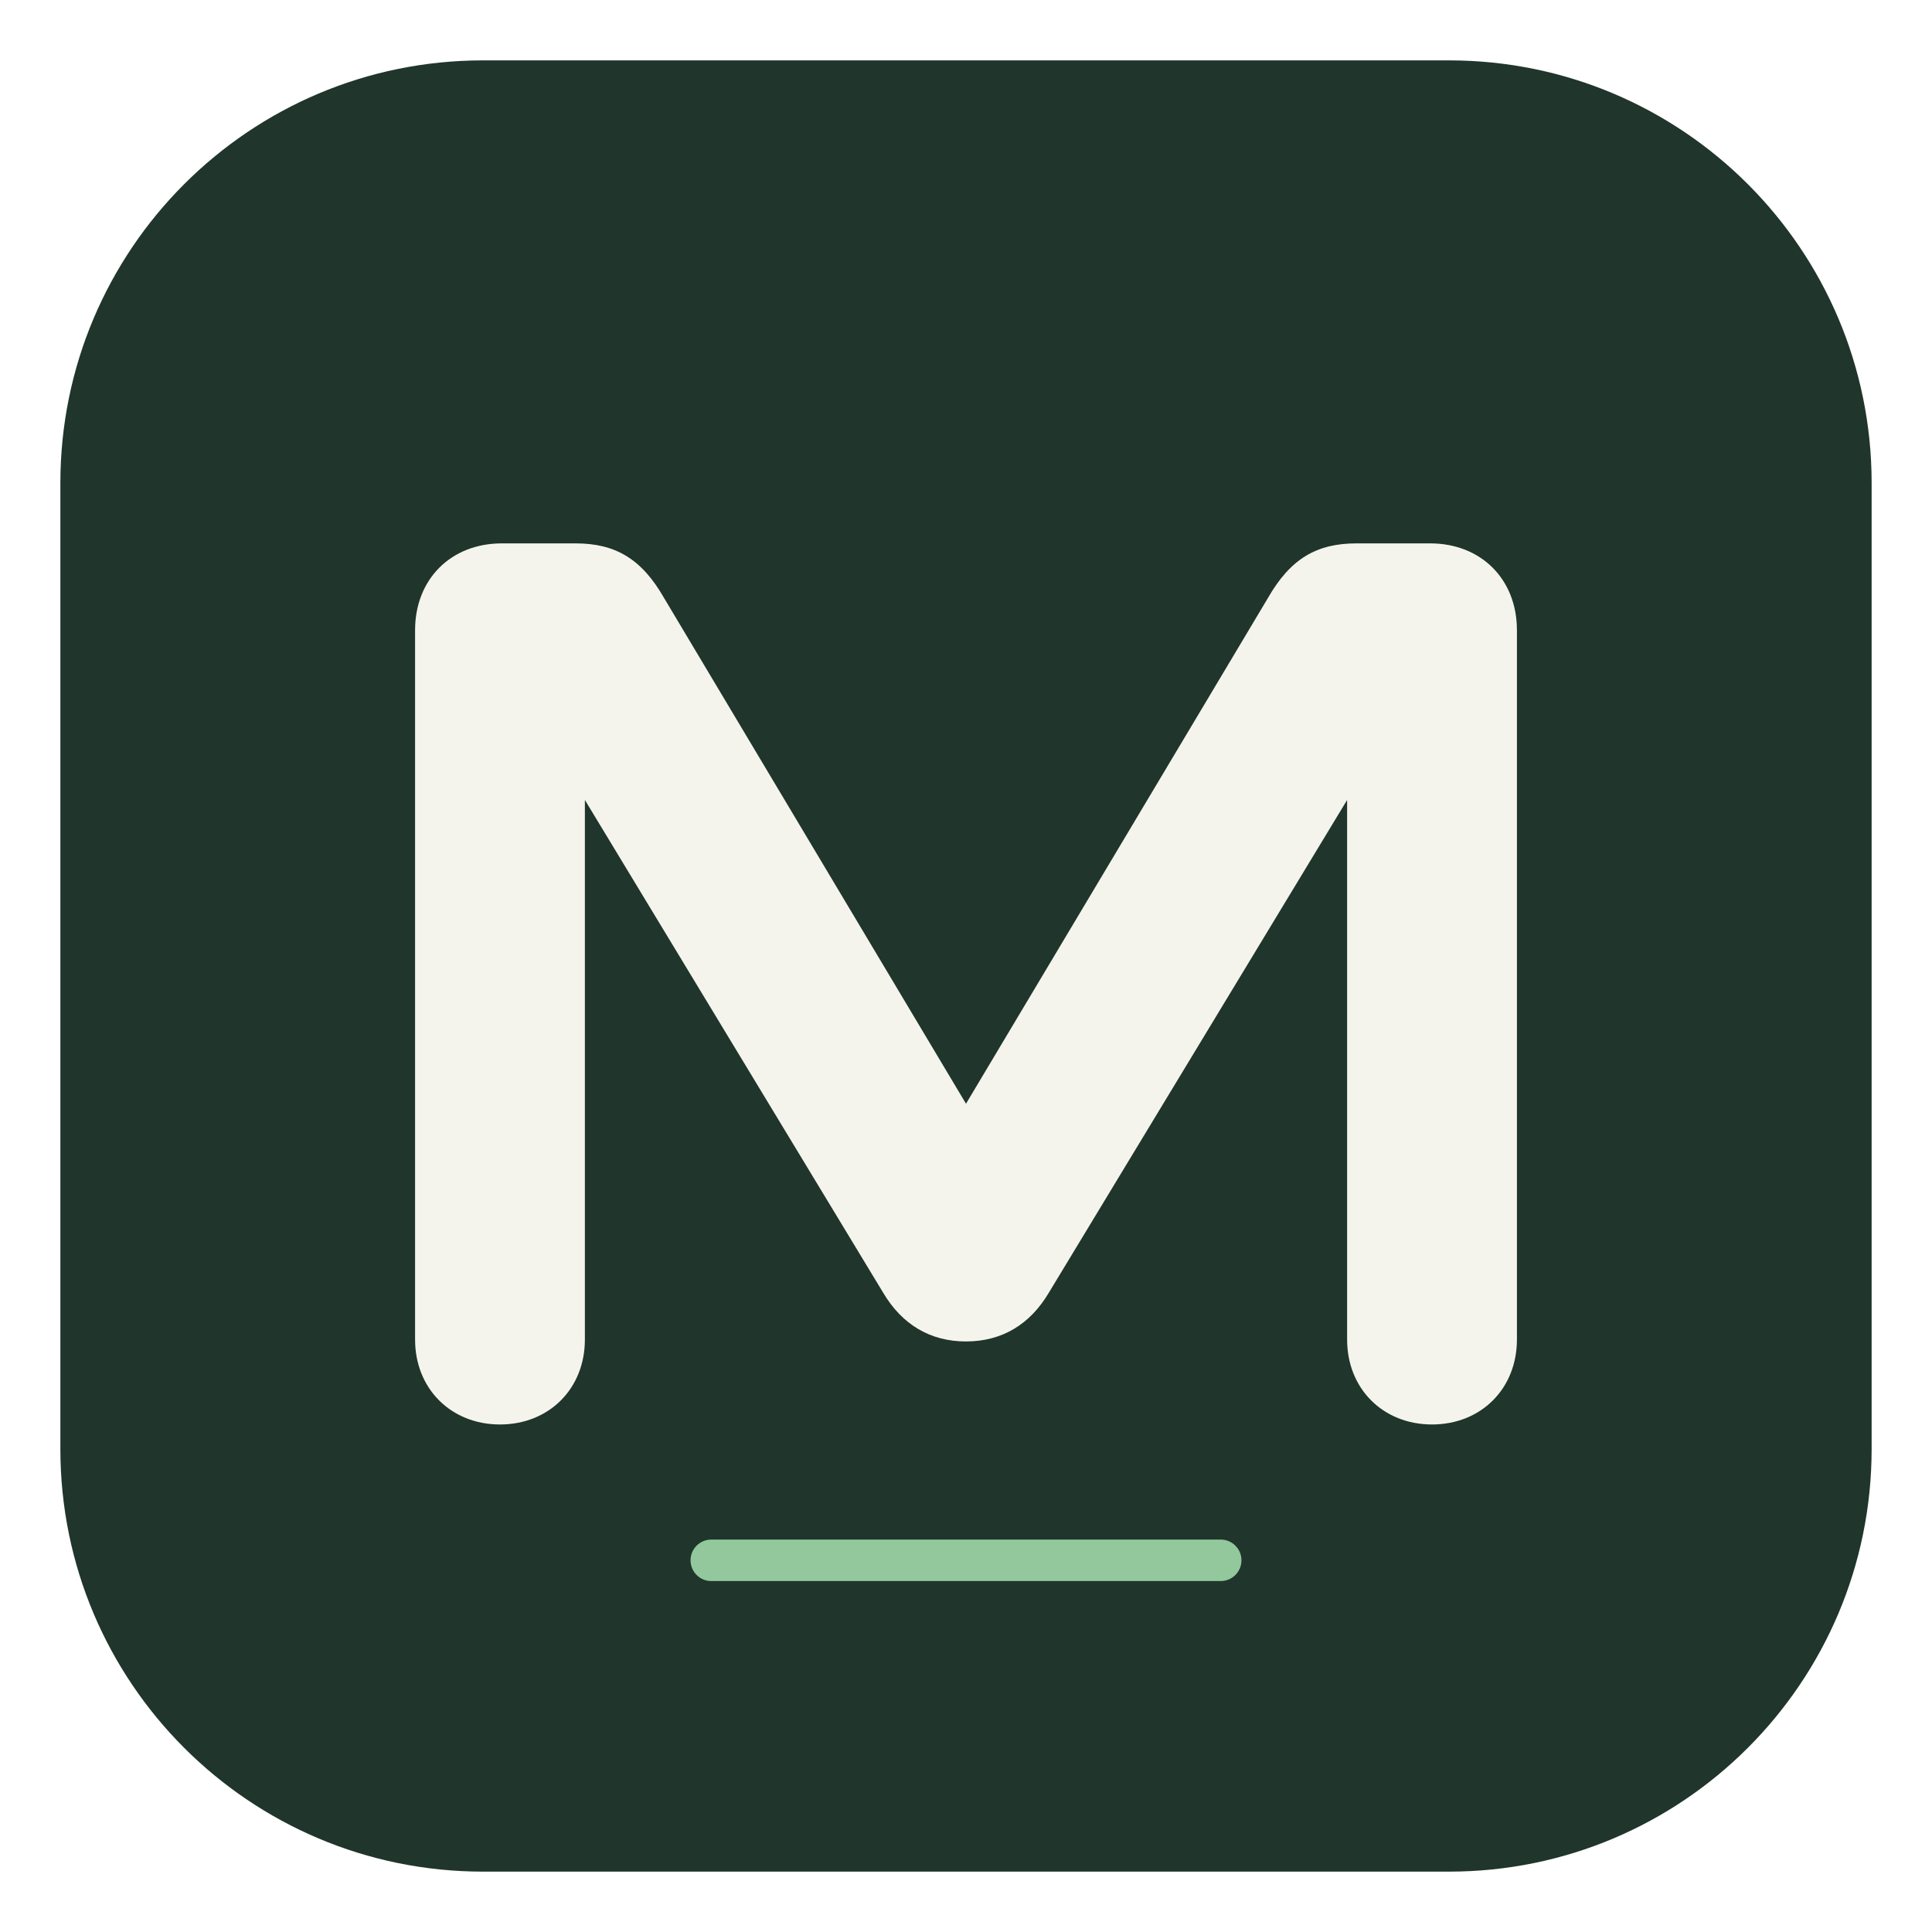
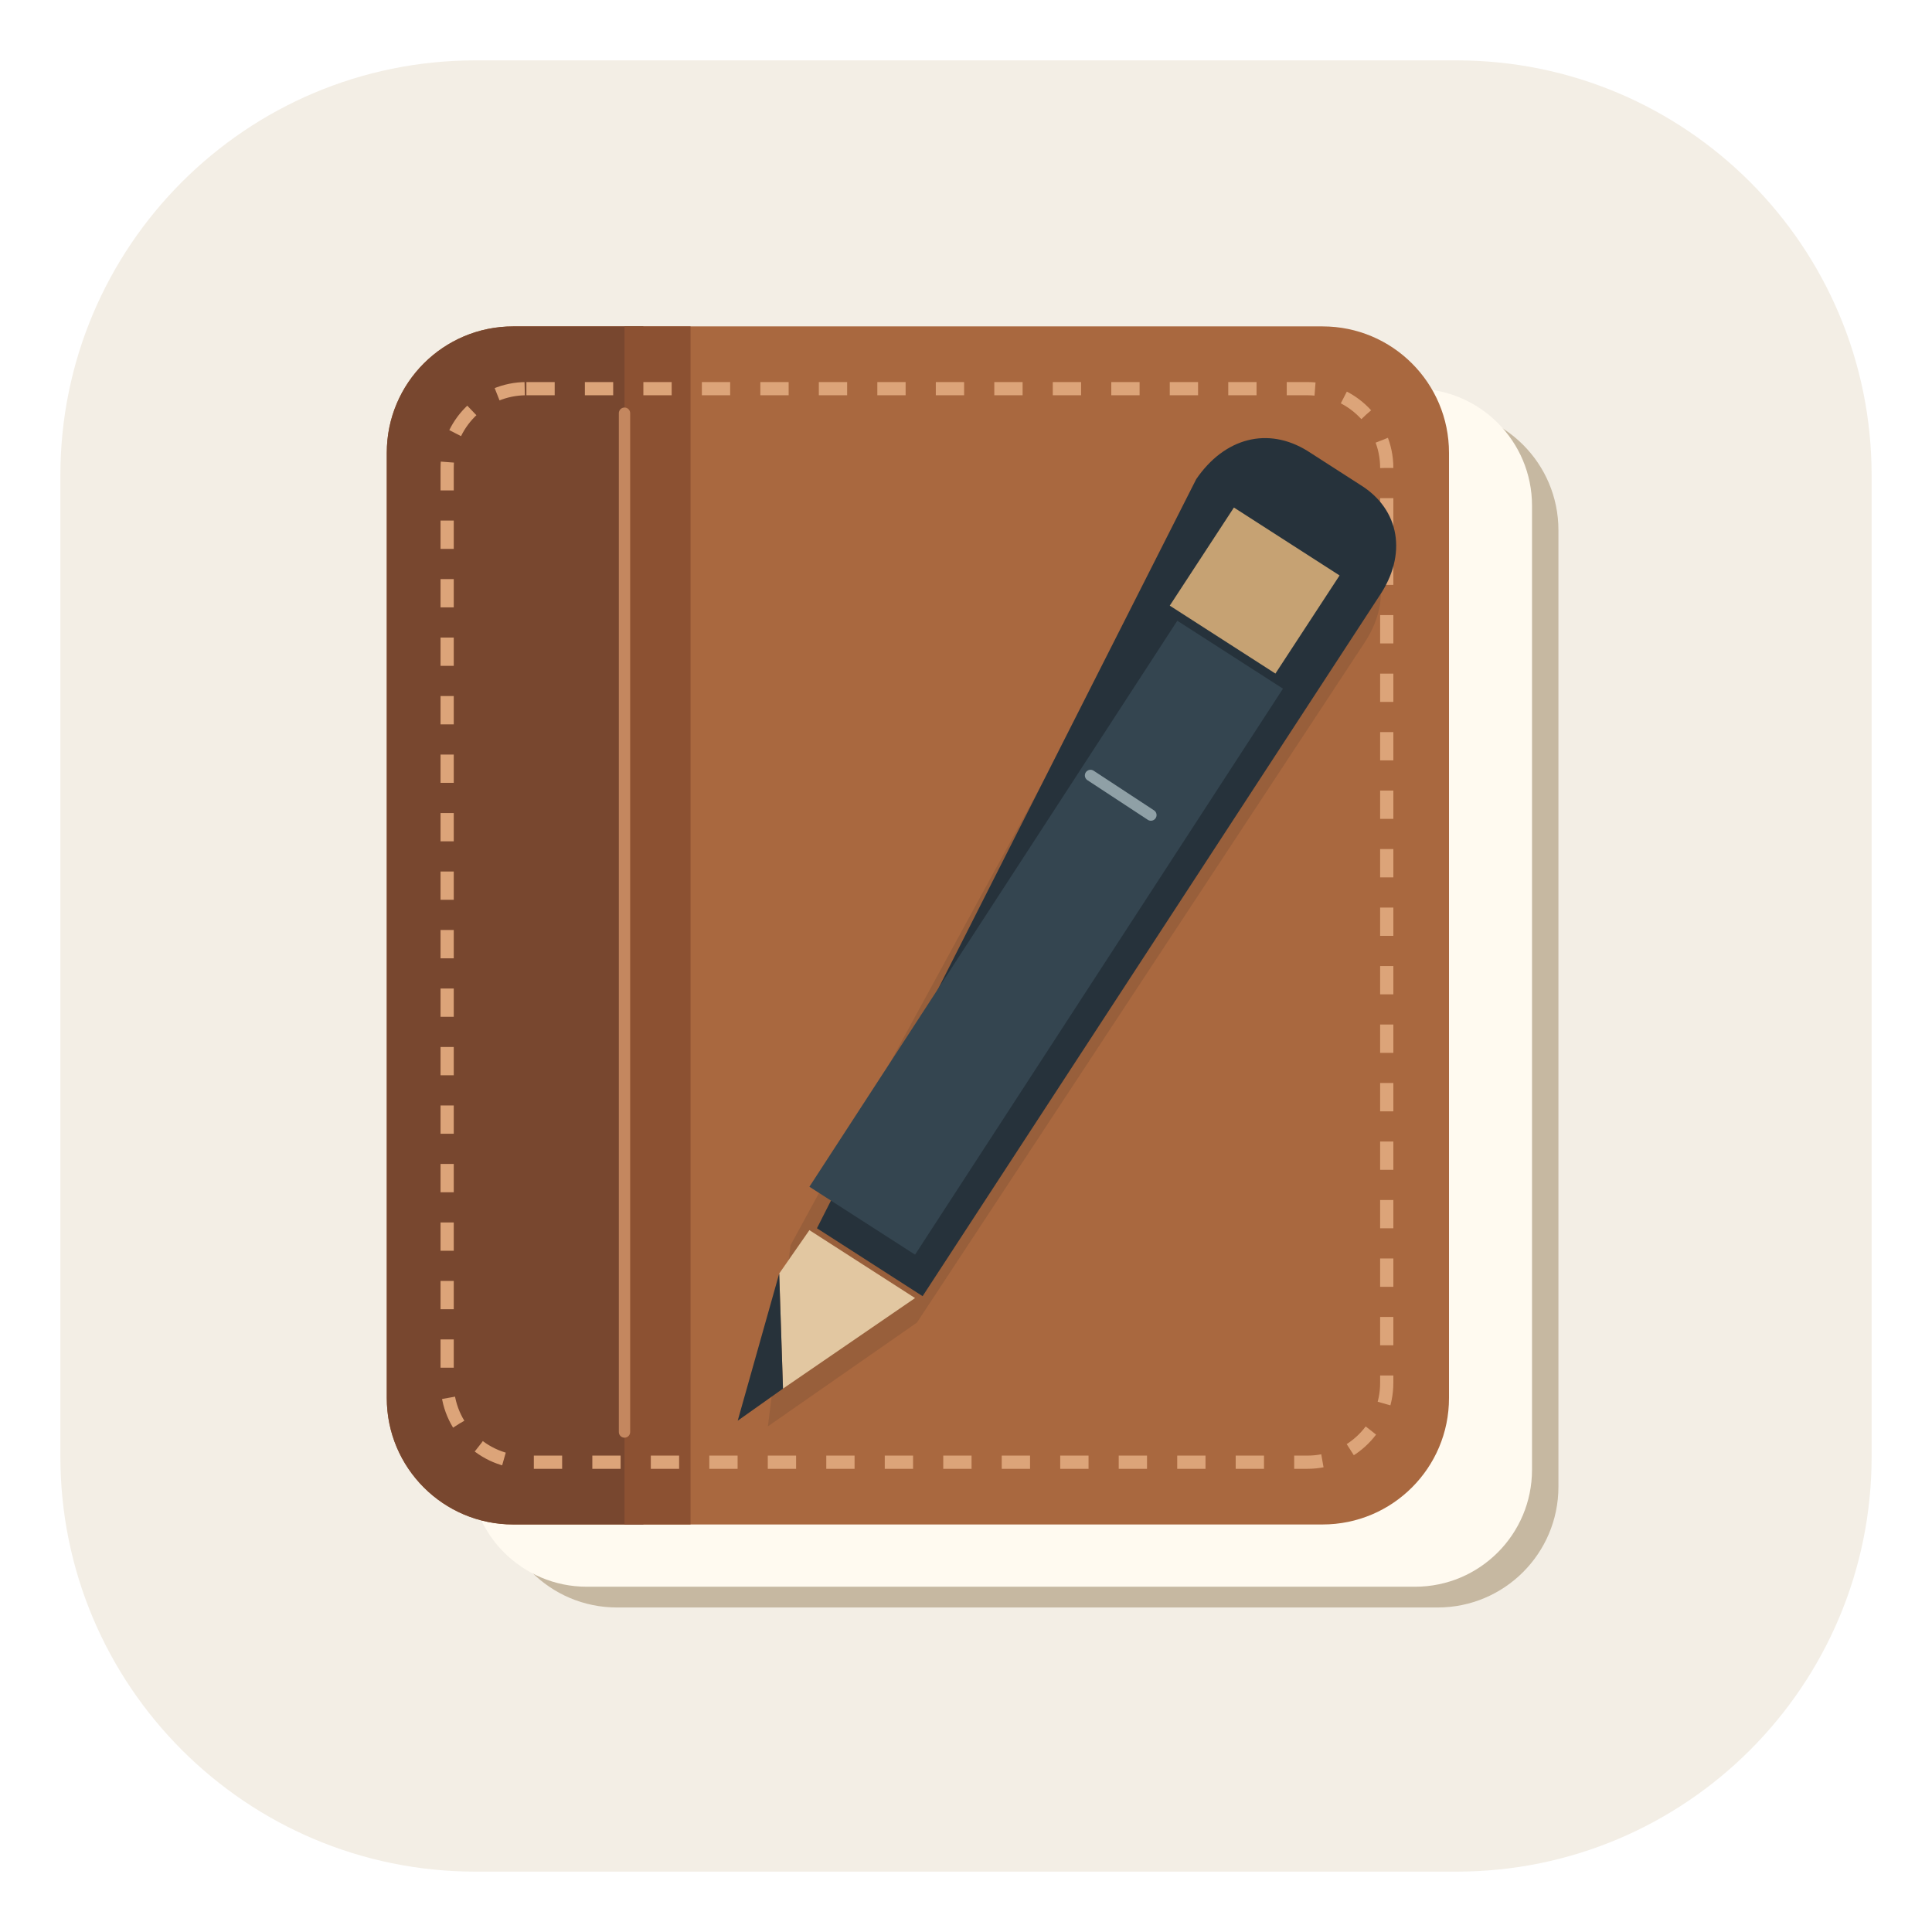
- <svg xmlns="http://www.w3.org/2000/svg" viewBox="0 0 1024 1024" role="img" aria-label="MinoMarkdown">
-   <rect x="32" y="32" width="960" height="960" rx="224" fill="#20352b" />
-   <path d="M220 710V334c0-27 19-46 46-46h39c21 0 35 8 47 29l160 268 160-268c12-21 26-29 47-29h39c27 0 46 19 46 46v376c0 26-19 45-45 45s-45-19-45-45V424L556 685c-10 17-25 26-44 26s-34-9-44-26L310 424v286c0 26-19 45-45 45s-45-19-45-45z" fill="#f4f4ed" />
-   <rect x="366" y="816" width="292" height="22" rx="11" fill="#93c79c" />
+ <svg xmlns="http://www.w3.org/2000/svg" viewBox="0 0 1024 1024" role="img" aria-label="MinoMarkdown leather notebook and pen">
+   <rect x="32" y="32" width="960" height="960" rx="220" fill="#f3eee5" />
+   <rect x="263" y="217" width="563" height="635" rx="64" fill="#c6b8a1" />
+   <rect x="249" y="206" width="563" height="635" rx="62" fill="#fffaf0" />
+   <rect x="205" y="173" width="563" height="635" rx="67" fill="#a9683f" />
+   <path d="M272 173h69v635h-69c-37 0-67-30-67-67V240c0-37 30-67 67-67z" fill="#78472f" />
+   <path d="M331 173h35v635h-35z" fill="#8c5132" />
+   <rect x="237" y="206" width="498" height="569" rx="42" fill="none" stroke="#dca479" stroke-width="7" stroke-dasharray="15 16" />
+   <path d="M331 219v540" stroke="#c4875f" stroke-width="6" stroke-linecap="round" />
+   <path d="M625 282c16-24 37-31 58-18l31 19c21 13 23 37 9 58L486 701l-79 55 12-96z" fill="#754b31" opacity=".32" />
+   <path d="M634 254c15-22 38-28 59-15l28 18c21 13 25 37 10 59l-242 371-56-36z" fill="#26323b" />
+   <path d="M654 269l56 36-34 52-56-36z" fill="#c6a273" />
+   <path d="M624 329l56 36-195 300-56-36z" fill="#344550" />
+   <path d="M429 652l56 36-70 48-2-61z" fill="#e2c7a1" />
+   <path d="M413 675l2 61-24 17z" fill="#27323a" />
+   <path d="M578 411l32 21" stroke="#8fa0a6" stroke-width="6" stroke-linecap="round" />
</svg>
